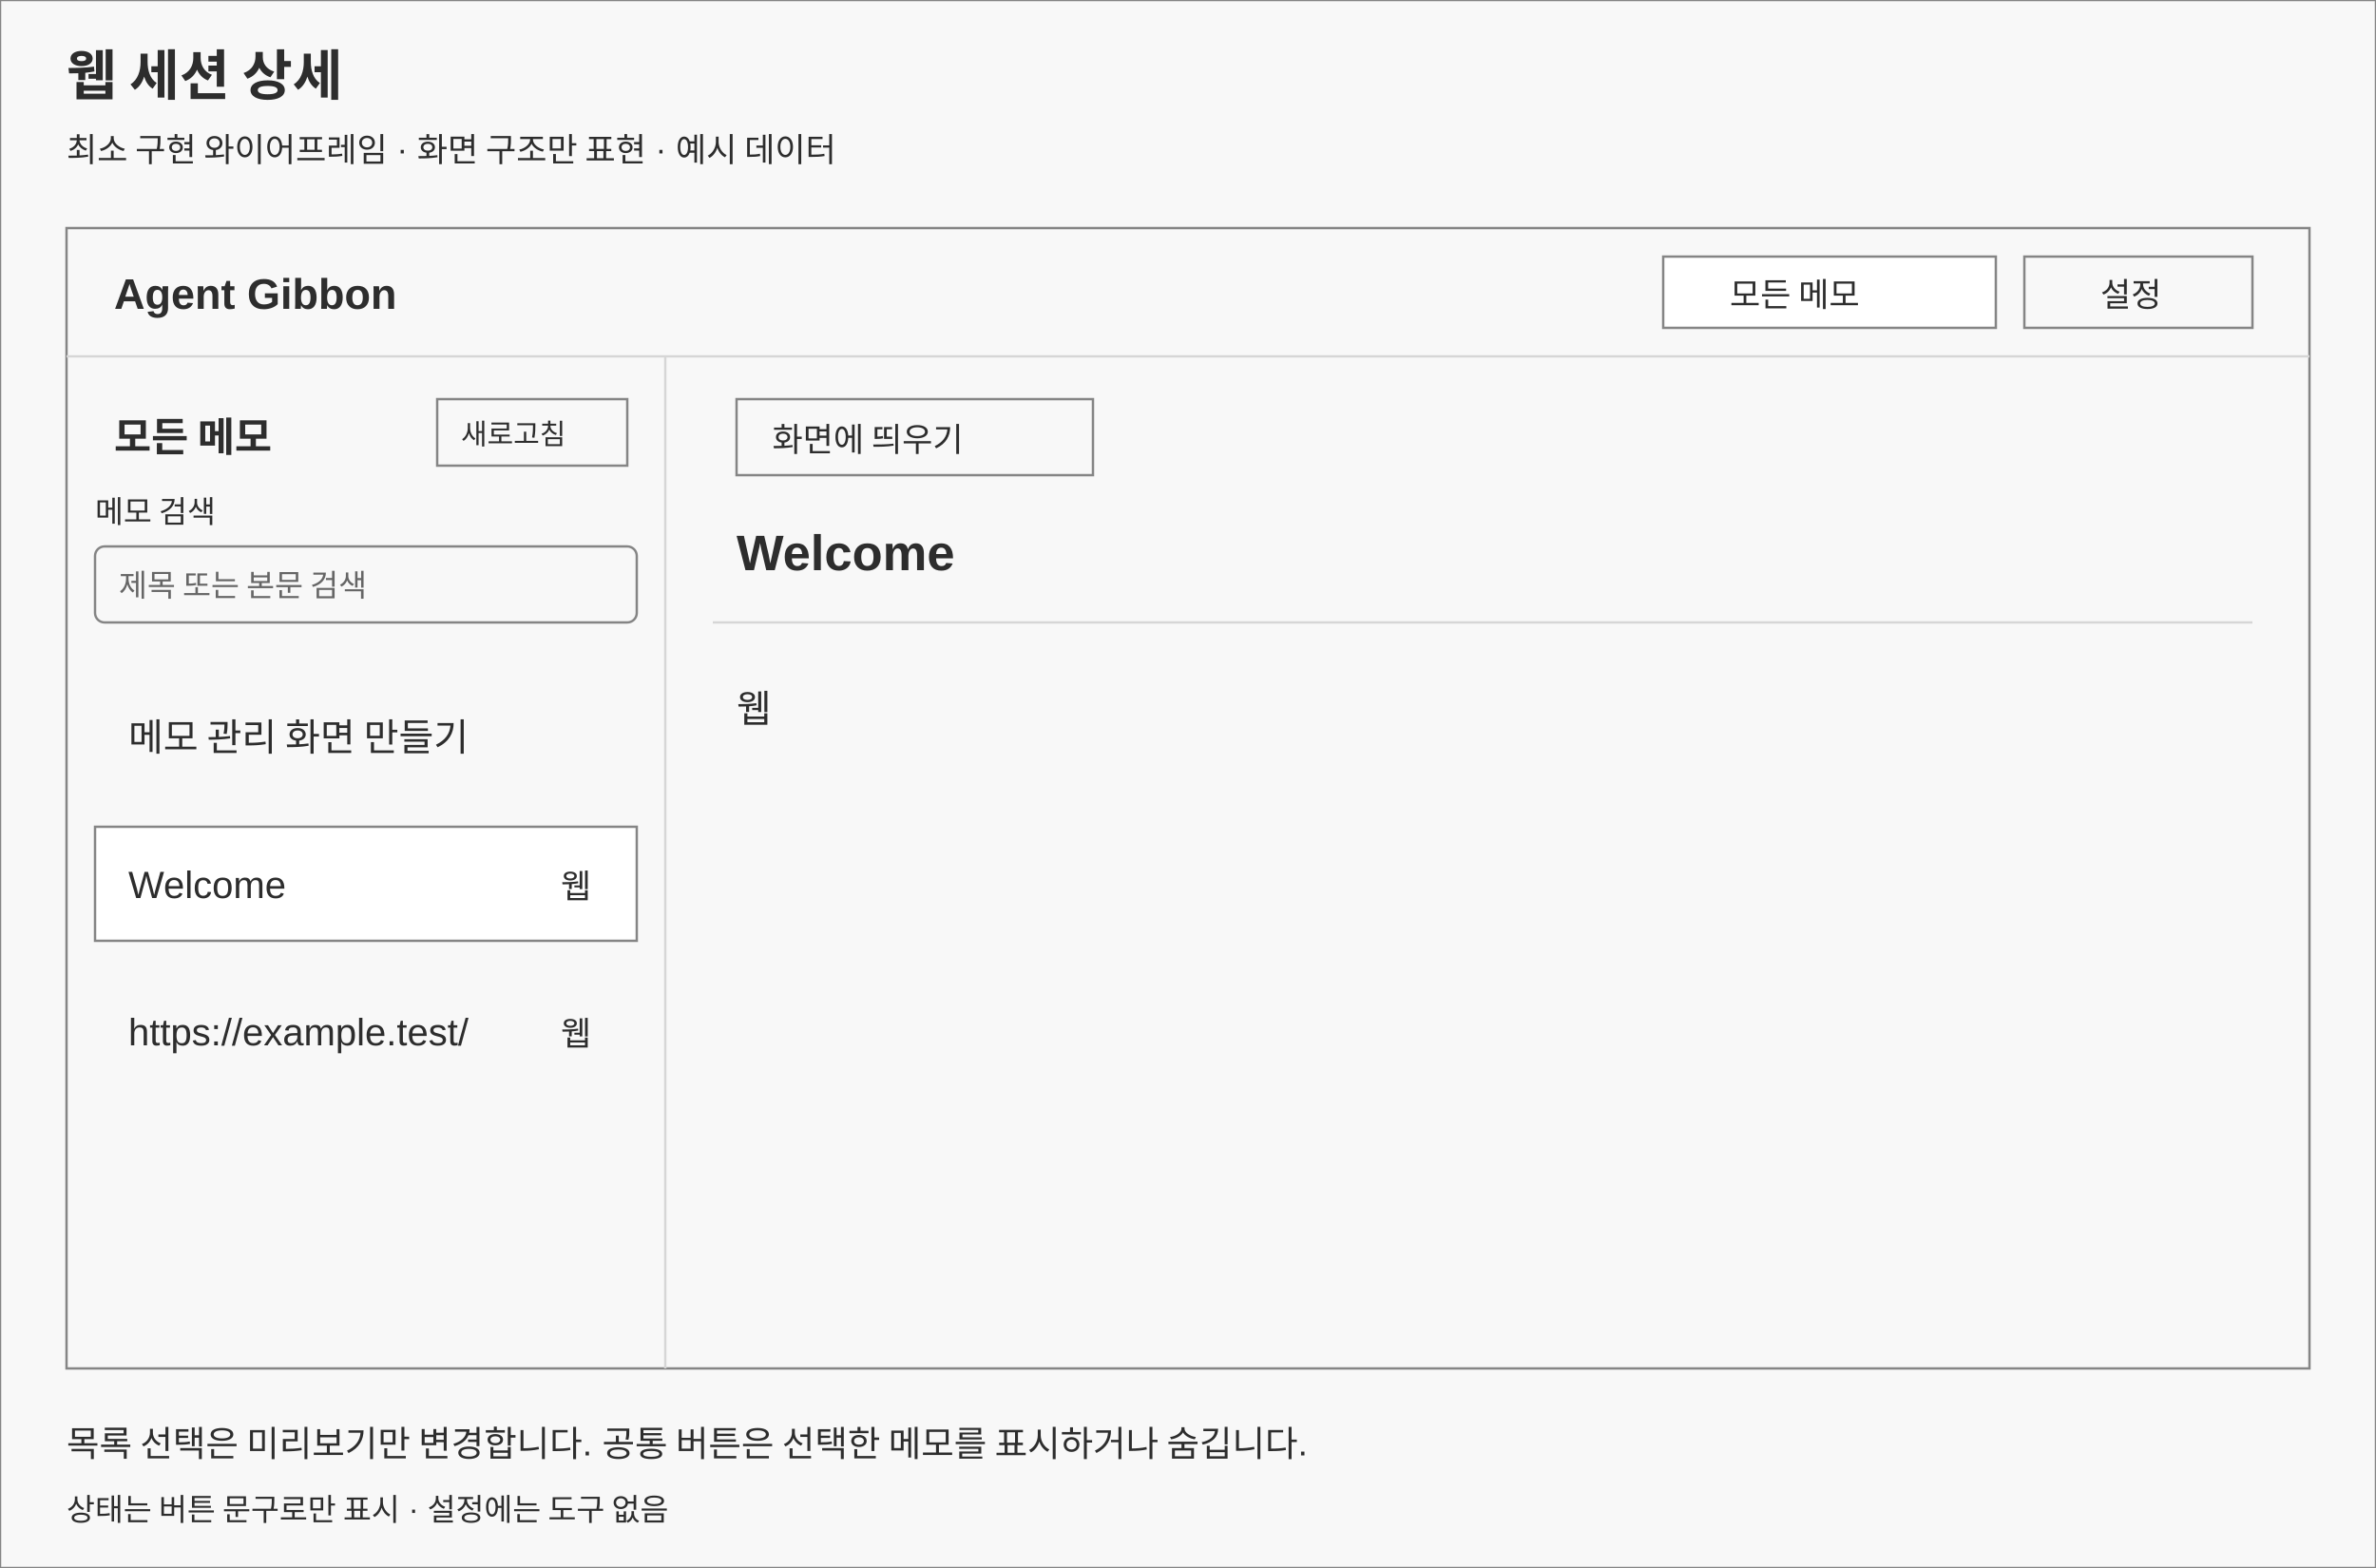
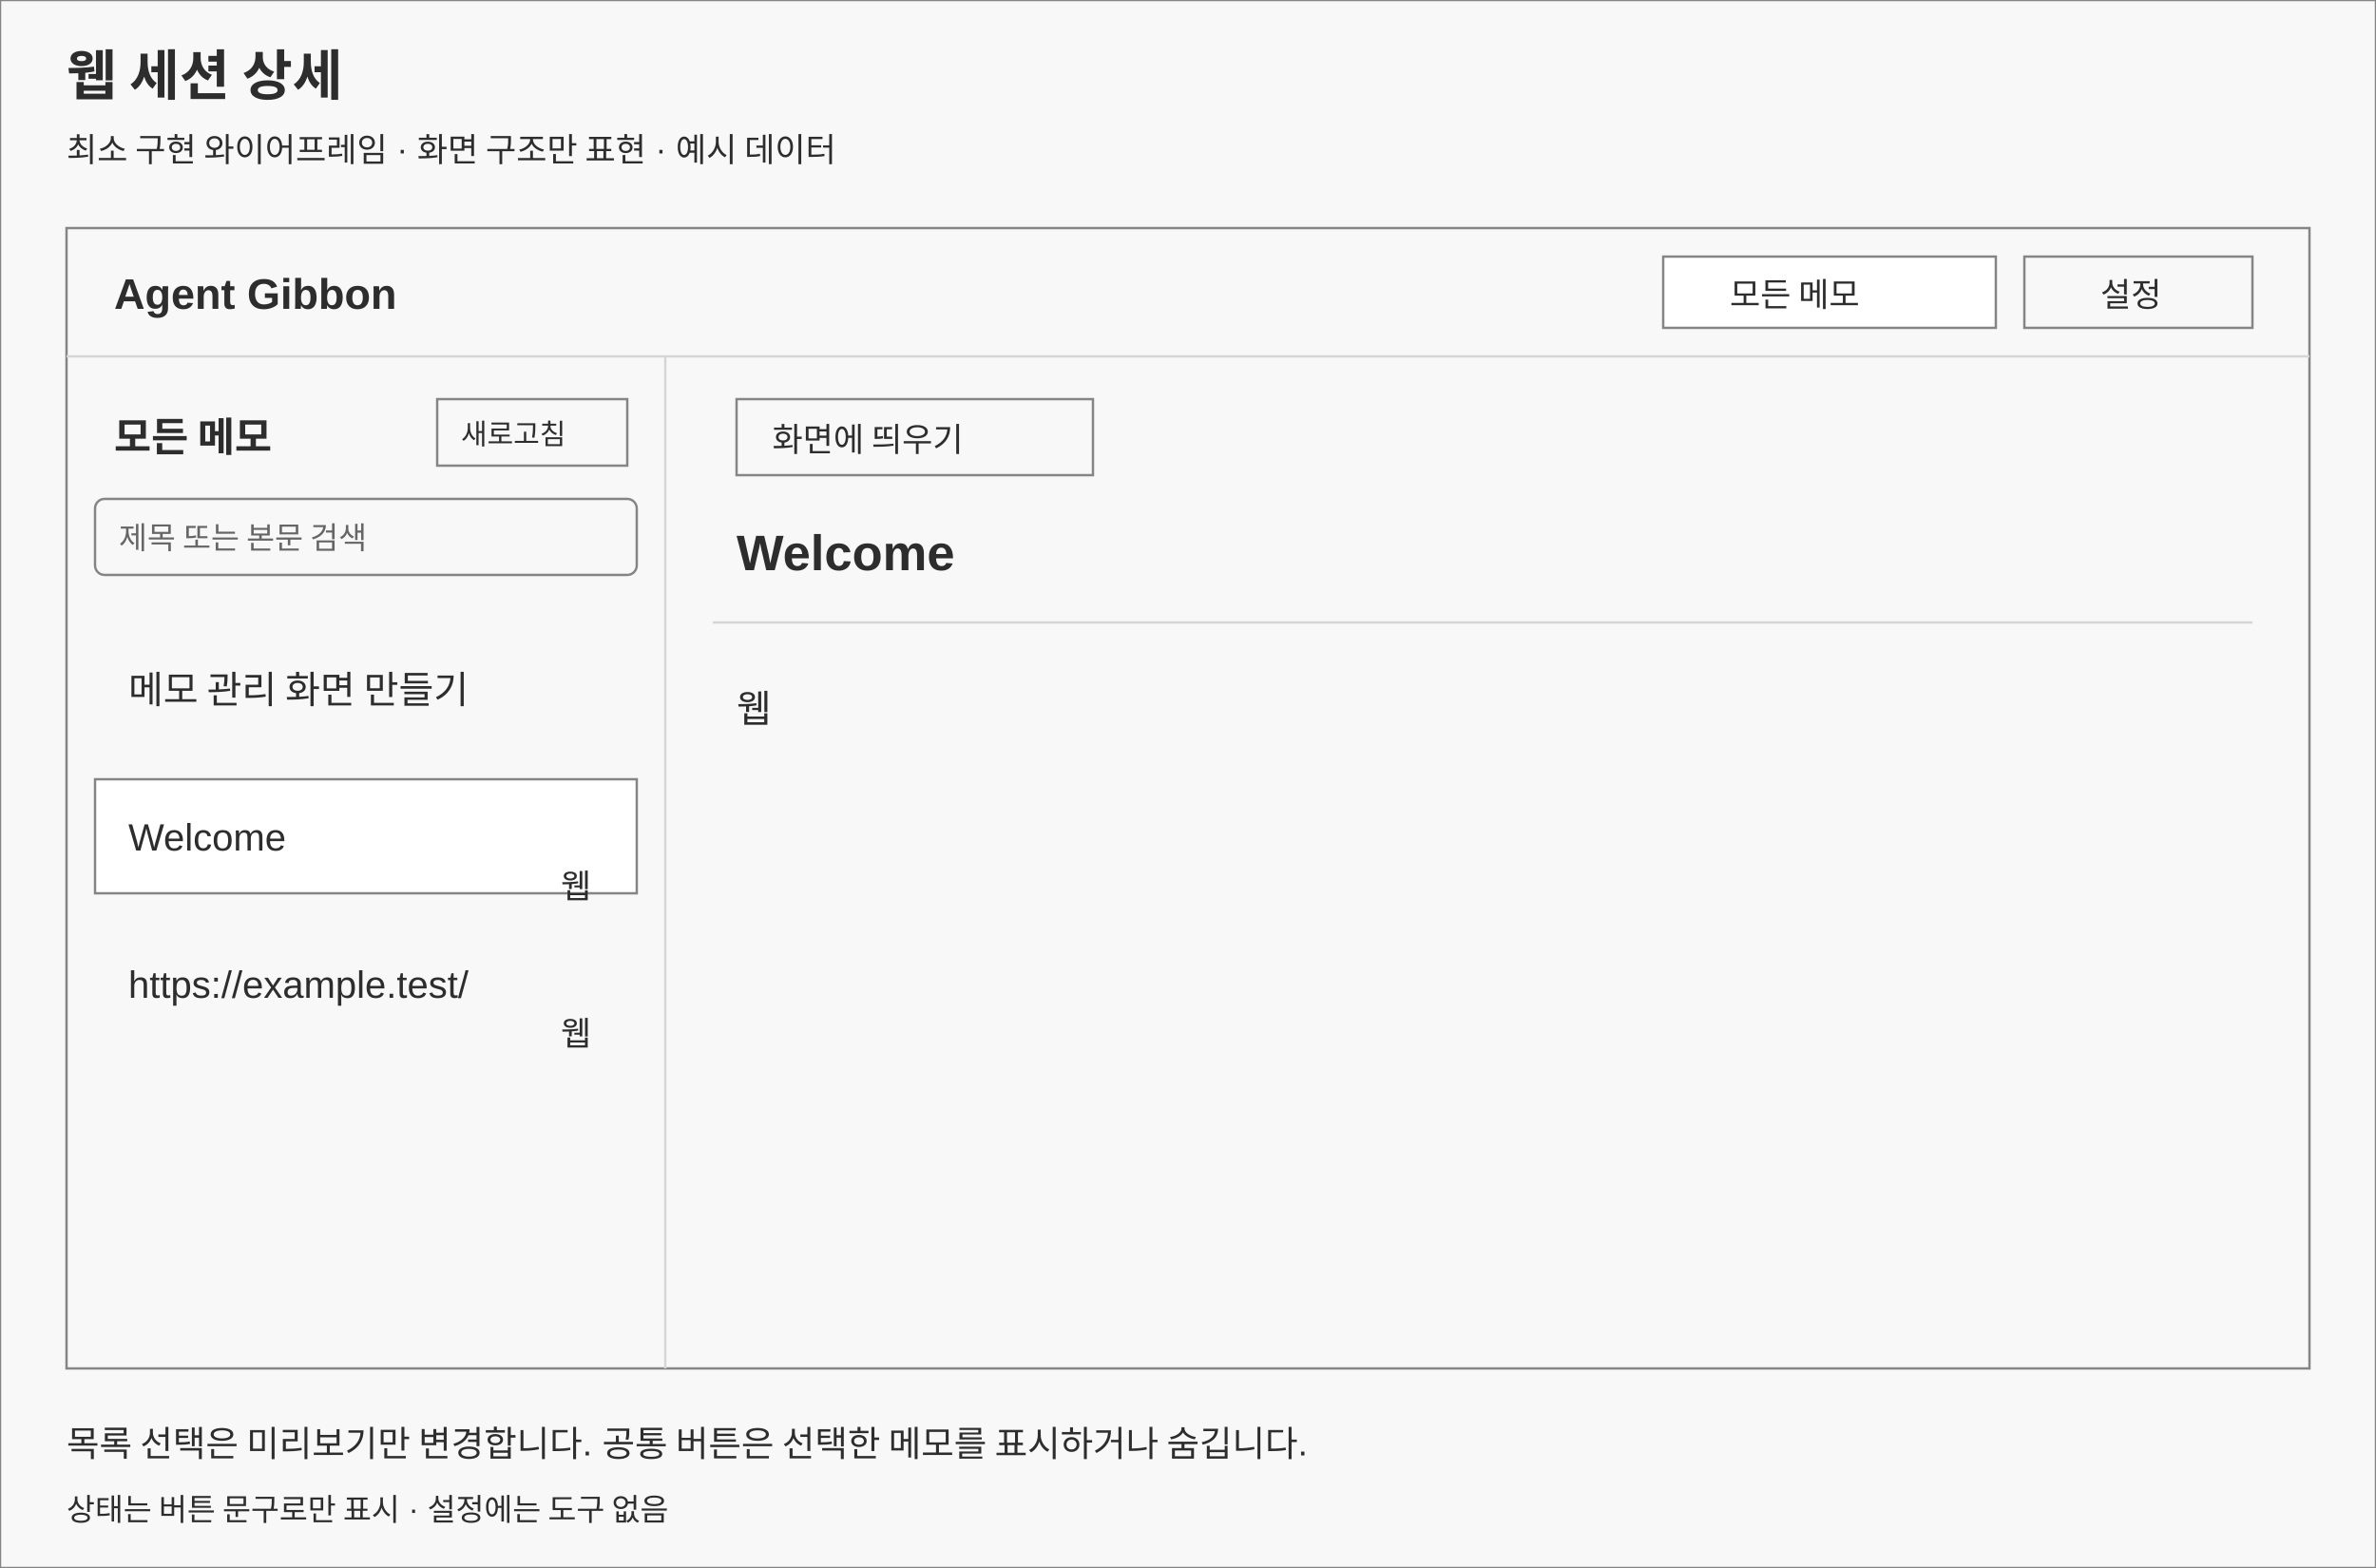
<svg xmlns="http://www.w3.org/2000/svg" width="1000" height="660" viewBox="0 0 1000 660">
  <style>text{font-family:Arial,'Apple SD Gothic Neo',sans-serif;fill:#2d2d2d}</style>
  <rect x="0" y="0" width="1000" height="660" fill="#f8f8f8" stroke="#858585" />
  <text x="28" y="40" font-size="23" font-weight="600">웹 세션 상세</text>
  <text x="28" y="68" font-size="14" font-weight="400">최소 구현 와이어프레임 · 화면 구조만 표현 · 예시 데이터</text>
  <rect x="28" y="96" width="944" height="480" fill="#f8f8f8" stroke="#858585" />
  <path d="M28 150L972 150" stroke="#d6d6d6" />
  <text x="48" y="130" font-size="18" font-weight="600">Agent Gibbon</text>
  <rect x="700" y="108" width="140" height="30" fill="#ffffff" stroke="#858585" />
  <text x="728" y="129" font-size="14" font-weight="400">모든 메모</text>
  <rect x="852" y="108" width="96" height="30" fill="#f8f8f8" stroke="#858585" />
  <text x="884" y="129" font-size="14" font-weight="400">설정</text>
  <path d="M280 150L280 576" stroke="#d6d6d6" />
  <rect x="184" y="168" width="80" height="28" fill="#f8f8f8" stroke="#858585" />
  <text x="194" y="187" font-family="Arial, sans-serif" font-size="12">새로고침</text>
  <text x="48" y="190" font-size="17" font-weight="600">모든 메모</text>
-   <text x="40" y="220" font-size="13">메모 검색</text>
-   <rect x="40" y="230" width="228" height="32" rx="4" fill="#f8f8f8" stroke="#858585" />
-   <text x="50" y="251" font-size="13" style="fill:#666666">제목 또는 본문 검색</text>
-   <text x="54" y="316" font-size="16" font-weight="400">메모 관리 화면 만들기</text>
-   <rect x="40" y="348" width="228" height="48" fill="#ffffff" stroke="#858585" />
-   <text x="54" y="378" font-size="16" font-weight="400">Welcome</text>
-   <text x="54" y="440" font-size="16" font-weight="400">https://example.test/</text>
+   <rect x="40" y="210" width="228" height="32" rx="4" fill="#f8f8f8" stroke="#858585" />
+   <text x="50" y="231" font-size="13" style="fill:#666666">제목 또는 본문 검색</text>
+   <text x="54" y="296" font-size="16" font-weight="400">메모 관리 화면 만들기</text>
+   <rect x="40" y="328" width="228" height="48" fill="#ffffff" stroke="#858585" />
+   <text x="54" y="358" font-size="16" font-weight="400">Welcome</text>
+   <text x="54" y="420" font-size="16" font-weight="400">https://example.test/</text>
  <rect x="310" y="168" width="150" height="32" fill="#f8f8f8" stroke="#858585" />
  <text x="325" y="190" font-size="14">화면에 띄우기</text>
  <text x="310" y="240" font-size="21" font-weight="600">Welcome</text>
  <path d="M300 262L948 262" stroke="#d6d6d6" />
  <text x="310" y="304" font-size="16">웹</text>
  <text x="236" y="378" font-size="14">웹</text>
  <text x="236" y="440" font-size="14">웹</text>
  <text x="28" y="613" font-size="15" font-weight="400">목록 선택은 미리보기만 변경합니다. 공통 버튼은 선택한 메모를 표시하거나 숨깁니다.</text>
  <text x="28" y="640" font-size="13" font-weight="400">상태는 버튼 문구로만 표시 · 설정에는 도구 없음</text>
</svg>
